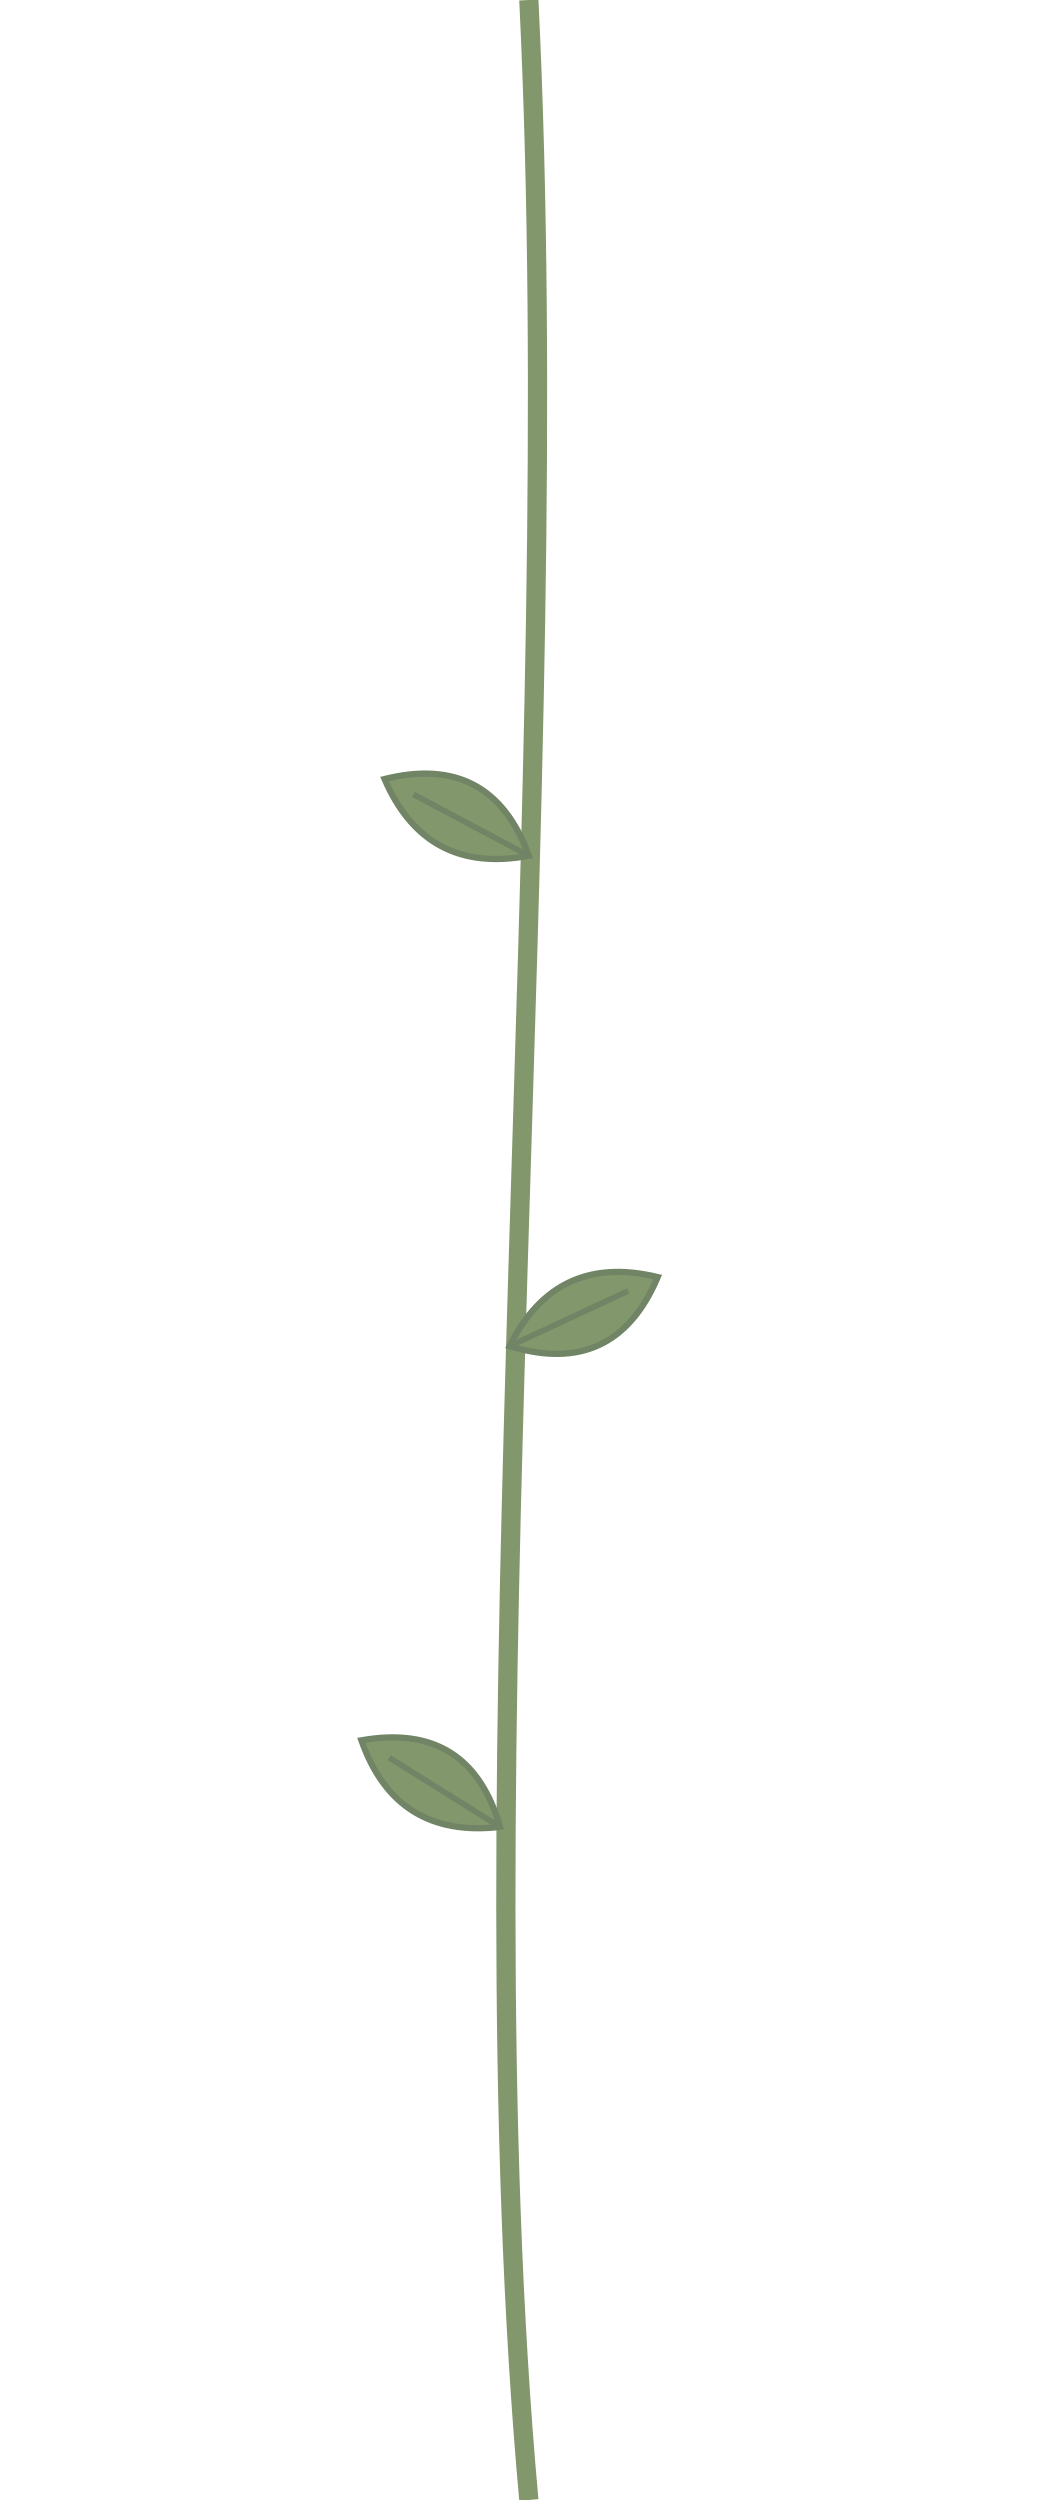
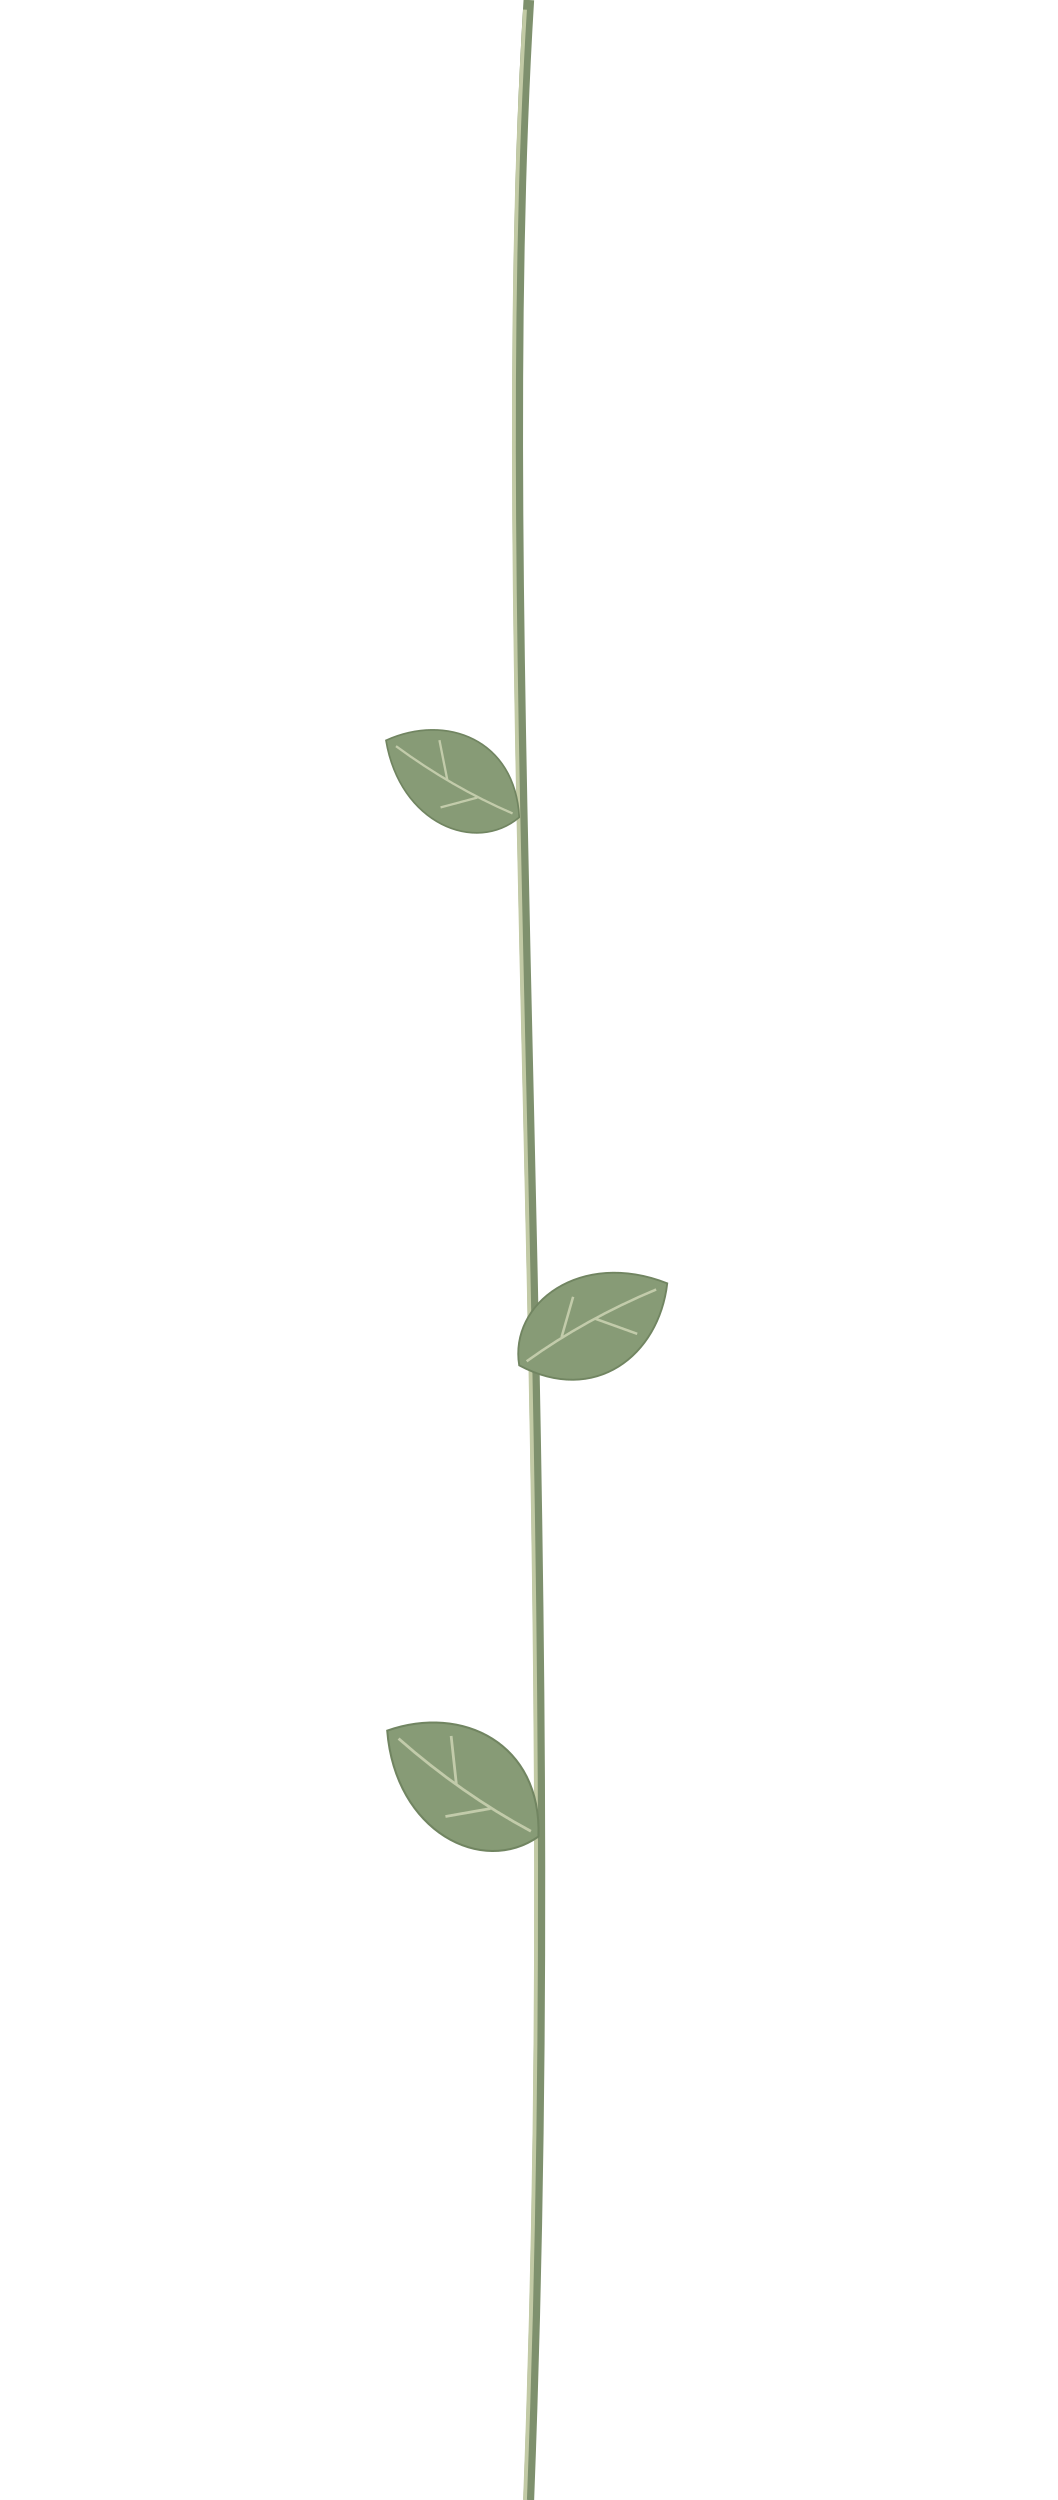
<svg xmlns="http://www.w3.org/2000/svg" width="110" height="260" viewBox="0 0 110 260">
-   <path d="M55 0C59 82 48 183 55 260" fill="none" stroke="#82976b" stroke-width="2" />
-   <g transform="translate(55 89) rotate(-62)">
-     <path d="M0 0Q-6.8 -8.5 0 -17Q7.65 -8.5 0 0Z" fill="#82976b" stroke="#718465" stroke-width="0.65" />
-     <path d="M0 0L0 -13.6" fill="none" stroke="#718465" stroke-width=".6" />
+   <path d="M55 0C51 65 59 157 55 260" fill="none" stroke="#7e906d" stroke-width="1.1" />
+   <path d="M54.6 1C50.6 65 58.6 157 54.6 260" fill="none" stroke="#c2caa5" stroke-width="0.4" />
+   <g transform="translate(54 85) rotate(-60) scale(0.40)">
+     <path d="M0 0C-14 -5 -17 -26 0 -40C14 -30 17 -11 0 0Z" fill="#879b76" stroke="#718561" stroke-width=".45" />
+     <path d="M0 -2Q-2 -19 0 -37M-1 -12L-8 -19M-1 -21L7 -28" fill="none" stroke="#c2cbaa" stroke-width="0.6" />
  </g>
-   <g transform="translate(53 140) rotate(65)">
-     <path d="M0 0Q-6.8 -8.5 0 -17Q7.65 -8.5 0 0Z" fill="#82976b" stroke="#718465" stroke-width="0.65" />
-     <path d="M0 0L0 -13.6" fill="none" stroke="#718465" stroke-width=".6" />
+   <g transform="translate(54 142) rotate(61) scale(0.44)">
+     <path d="M0 0C-14 -5 -17 -26 0 -40C14 -30 17 -11 0 0Z" fill="#879b76" stroke="#718561" stroke-width=".45" />
+     <path d="M0 -2Q-2 -19 0 -37M-1 -12L-8 -19M-1 -21L7 -28" fill="none" stroke="#c2cbaa" stroke-width="0.6" />
  </g>
-   <g transform="translate(52 190) rotate(-58)">
-     <path d="M0 0Q-6.8 -8.5 0 -17Q7.65 -8.5 0 0Z" fill="#82976b" stroke="#718465" stroke-width="0.65" />
-     <path d="M0 0L0 -13.6" fill="none" stroke="#718465" stroke-width=".6" />
+   <g transform="translate(56 191) rotate(-55) scale(0.48)">
+     <path d="M0 0C-14 -5 -17 -26 0 -40C14 -30 17 -11 0 0Z" fill="#879b76" stroke="#718561" stroke-width=".45" />
+     <path d="M0 -2Q-2 -19 0 -37M-1 -12L-8 -19M-1 -21L7 -28" fill="none" stroke="#c2cbaa" stroke-width="0.6" />
  </g>
</svg>
